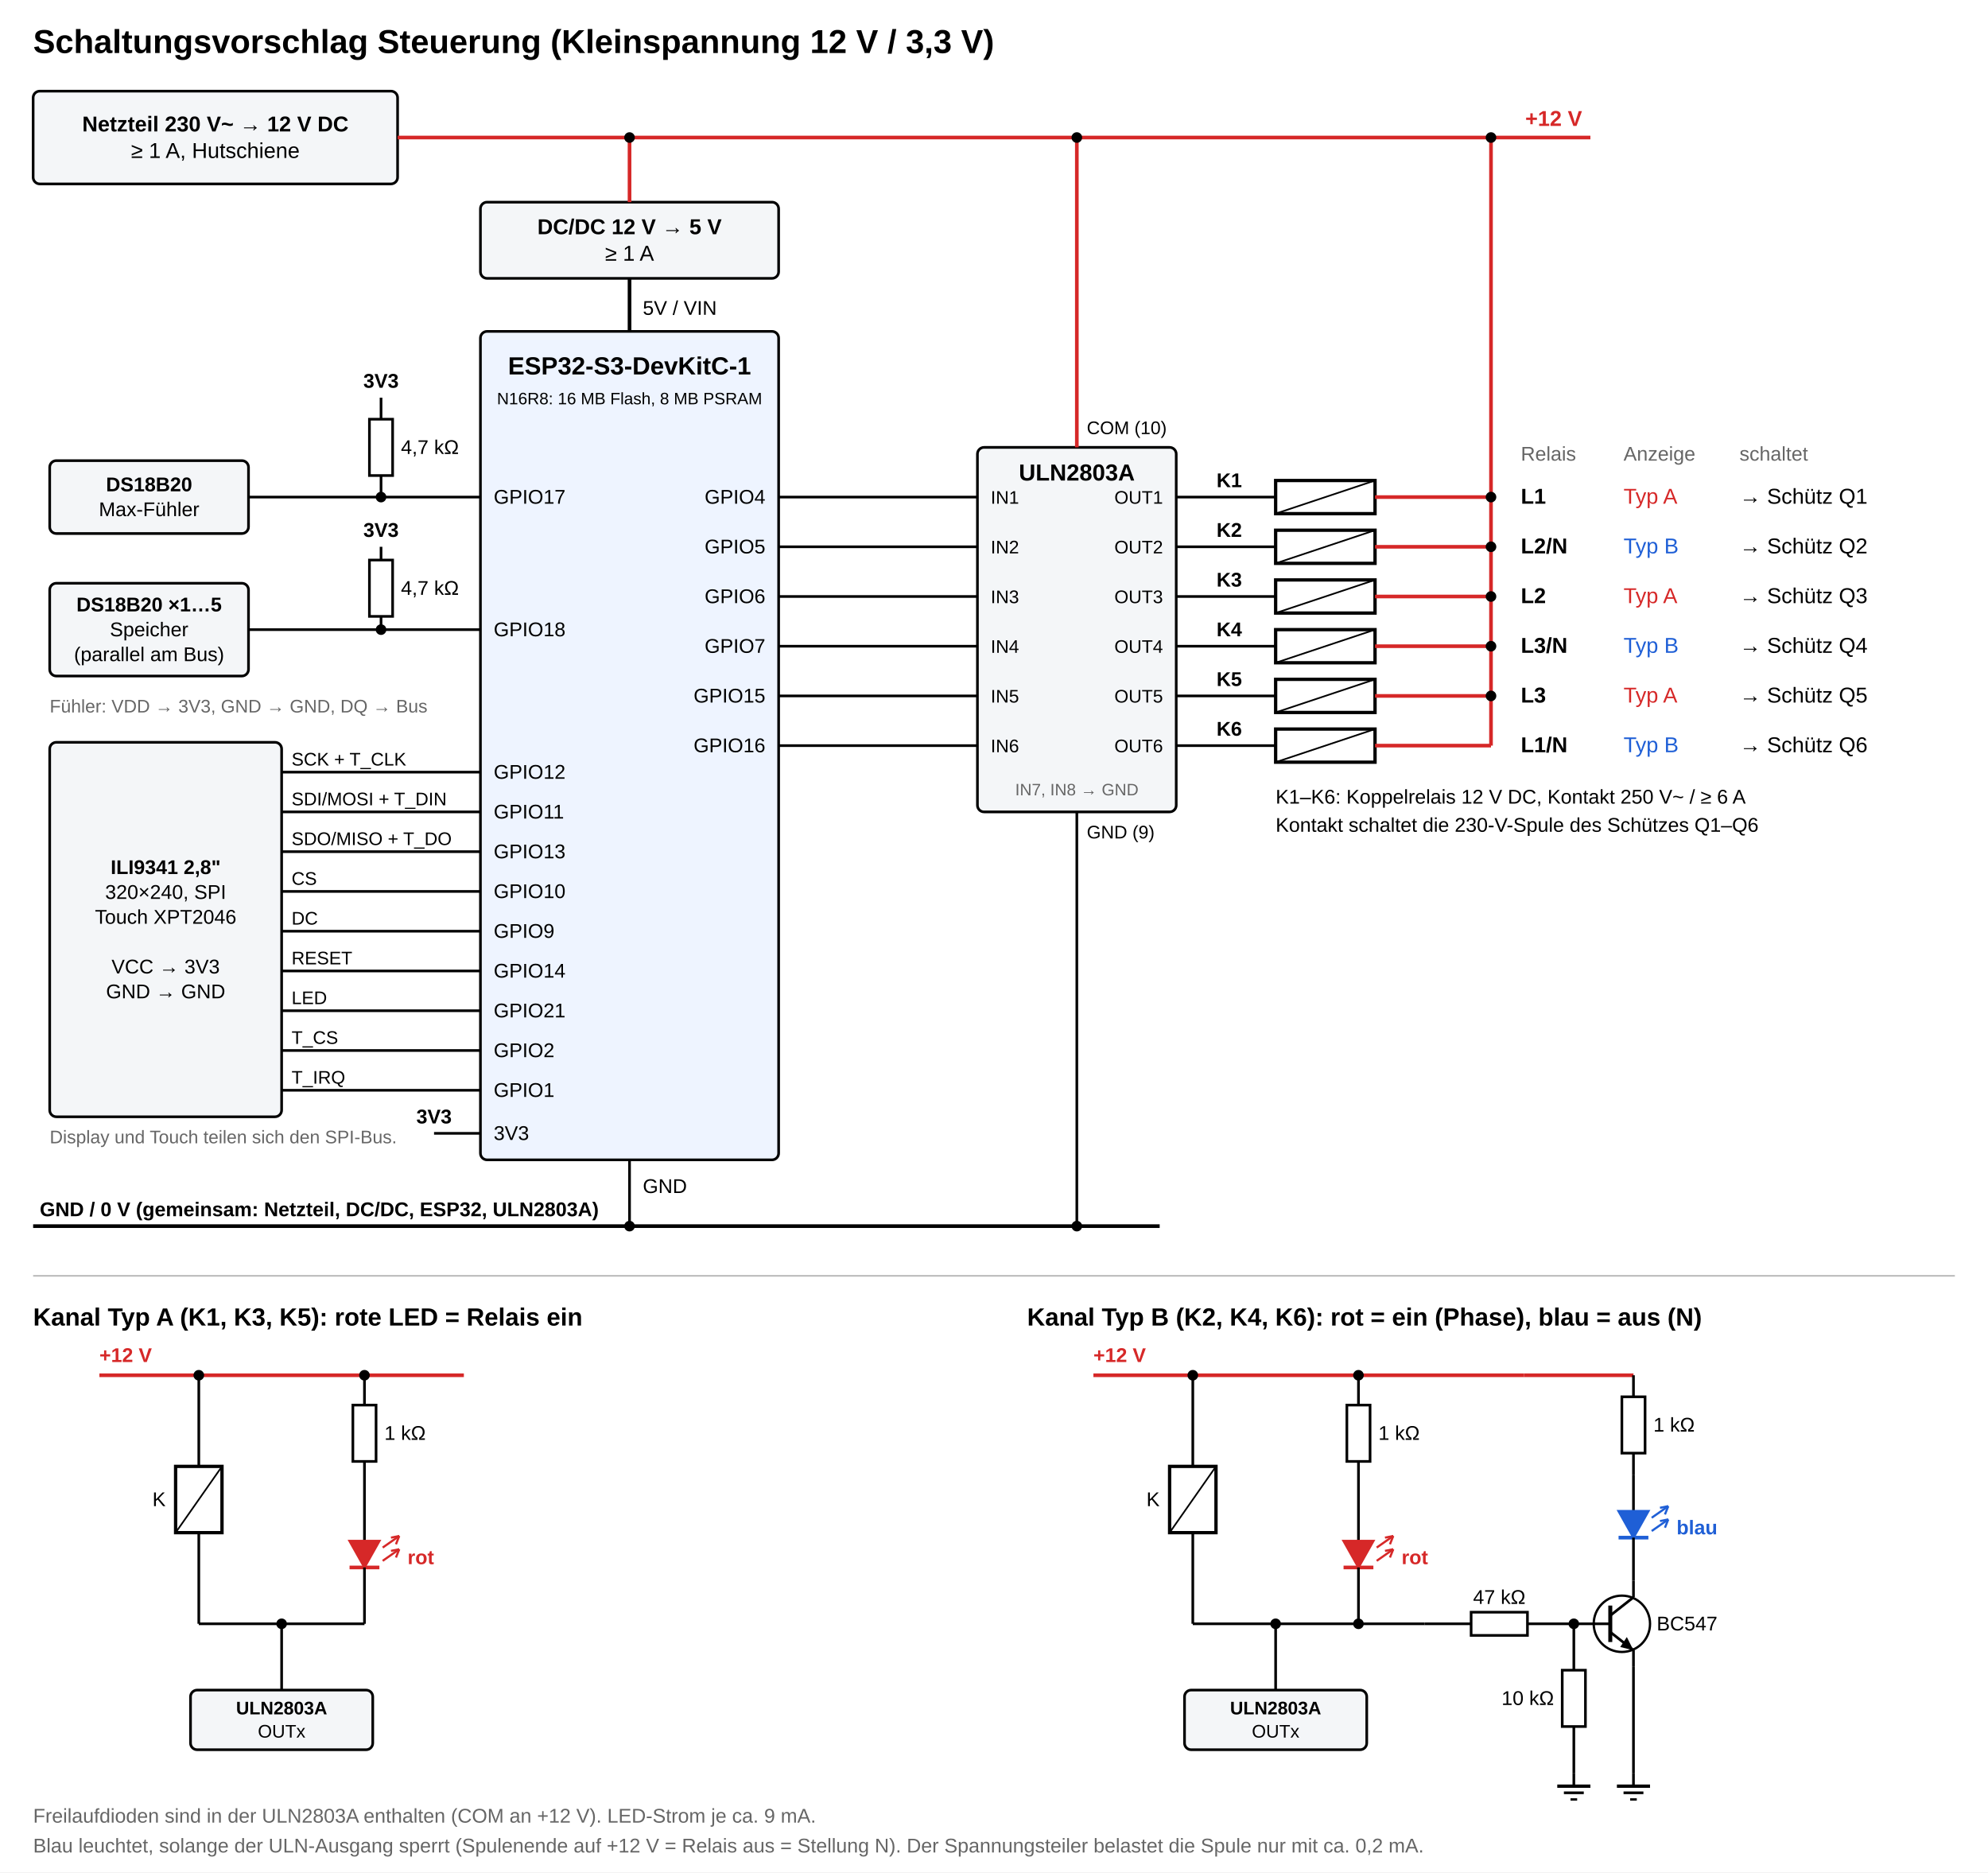
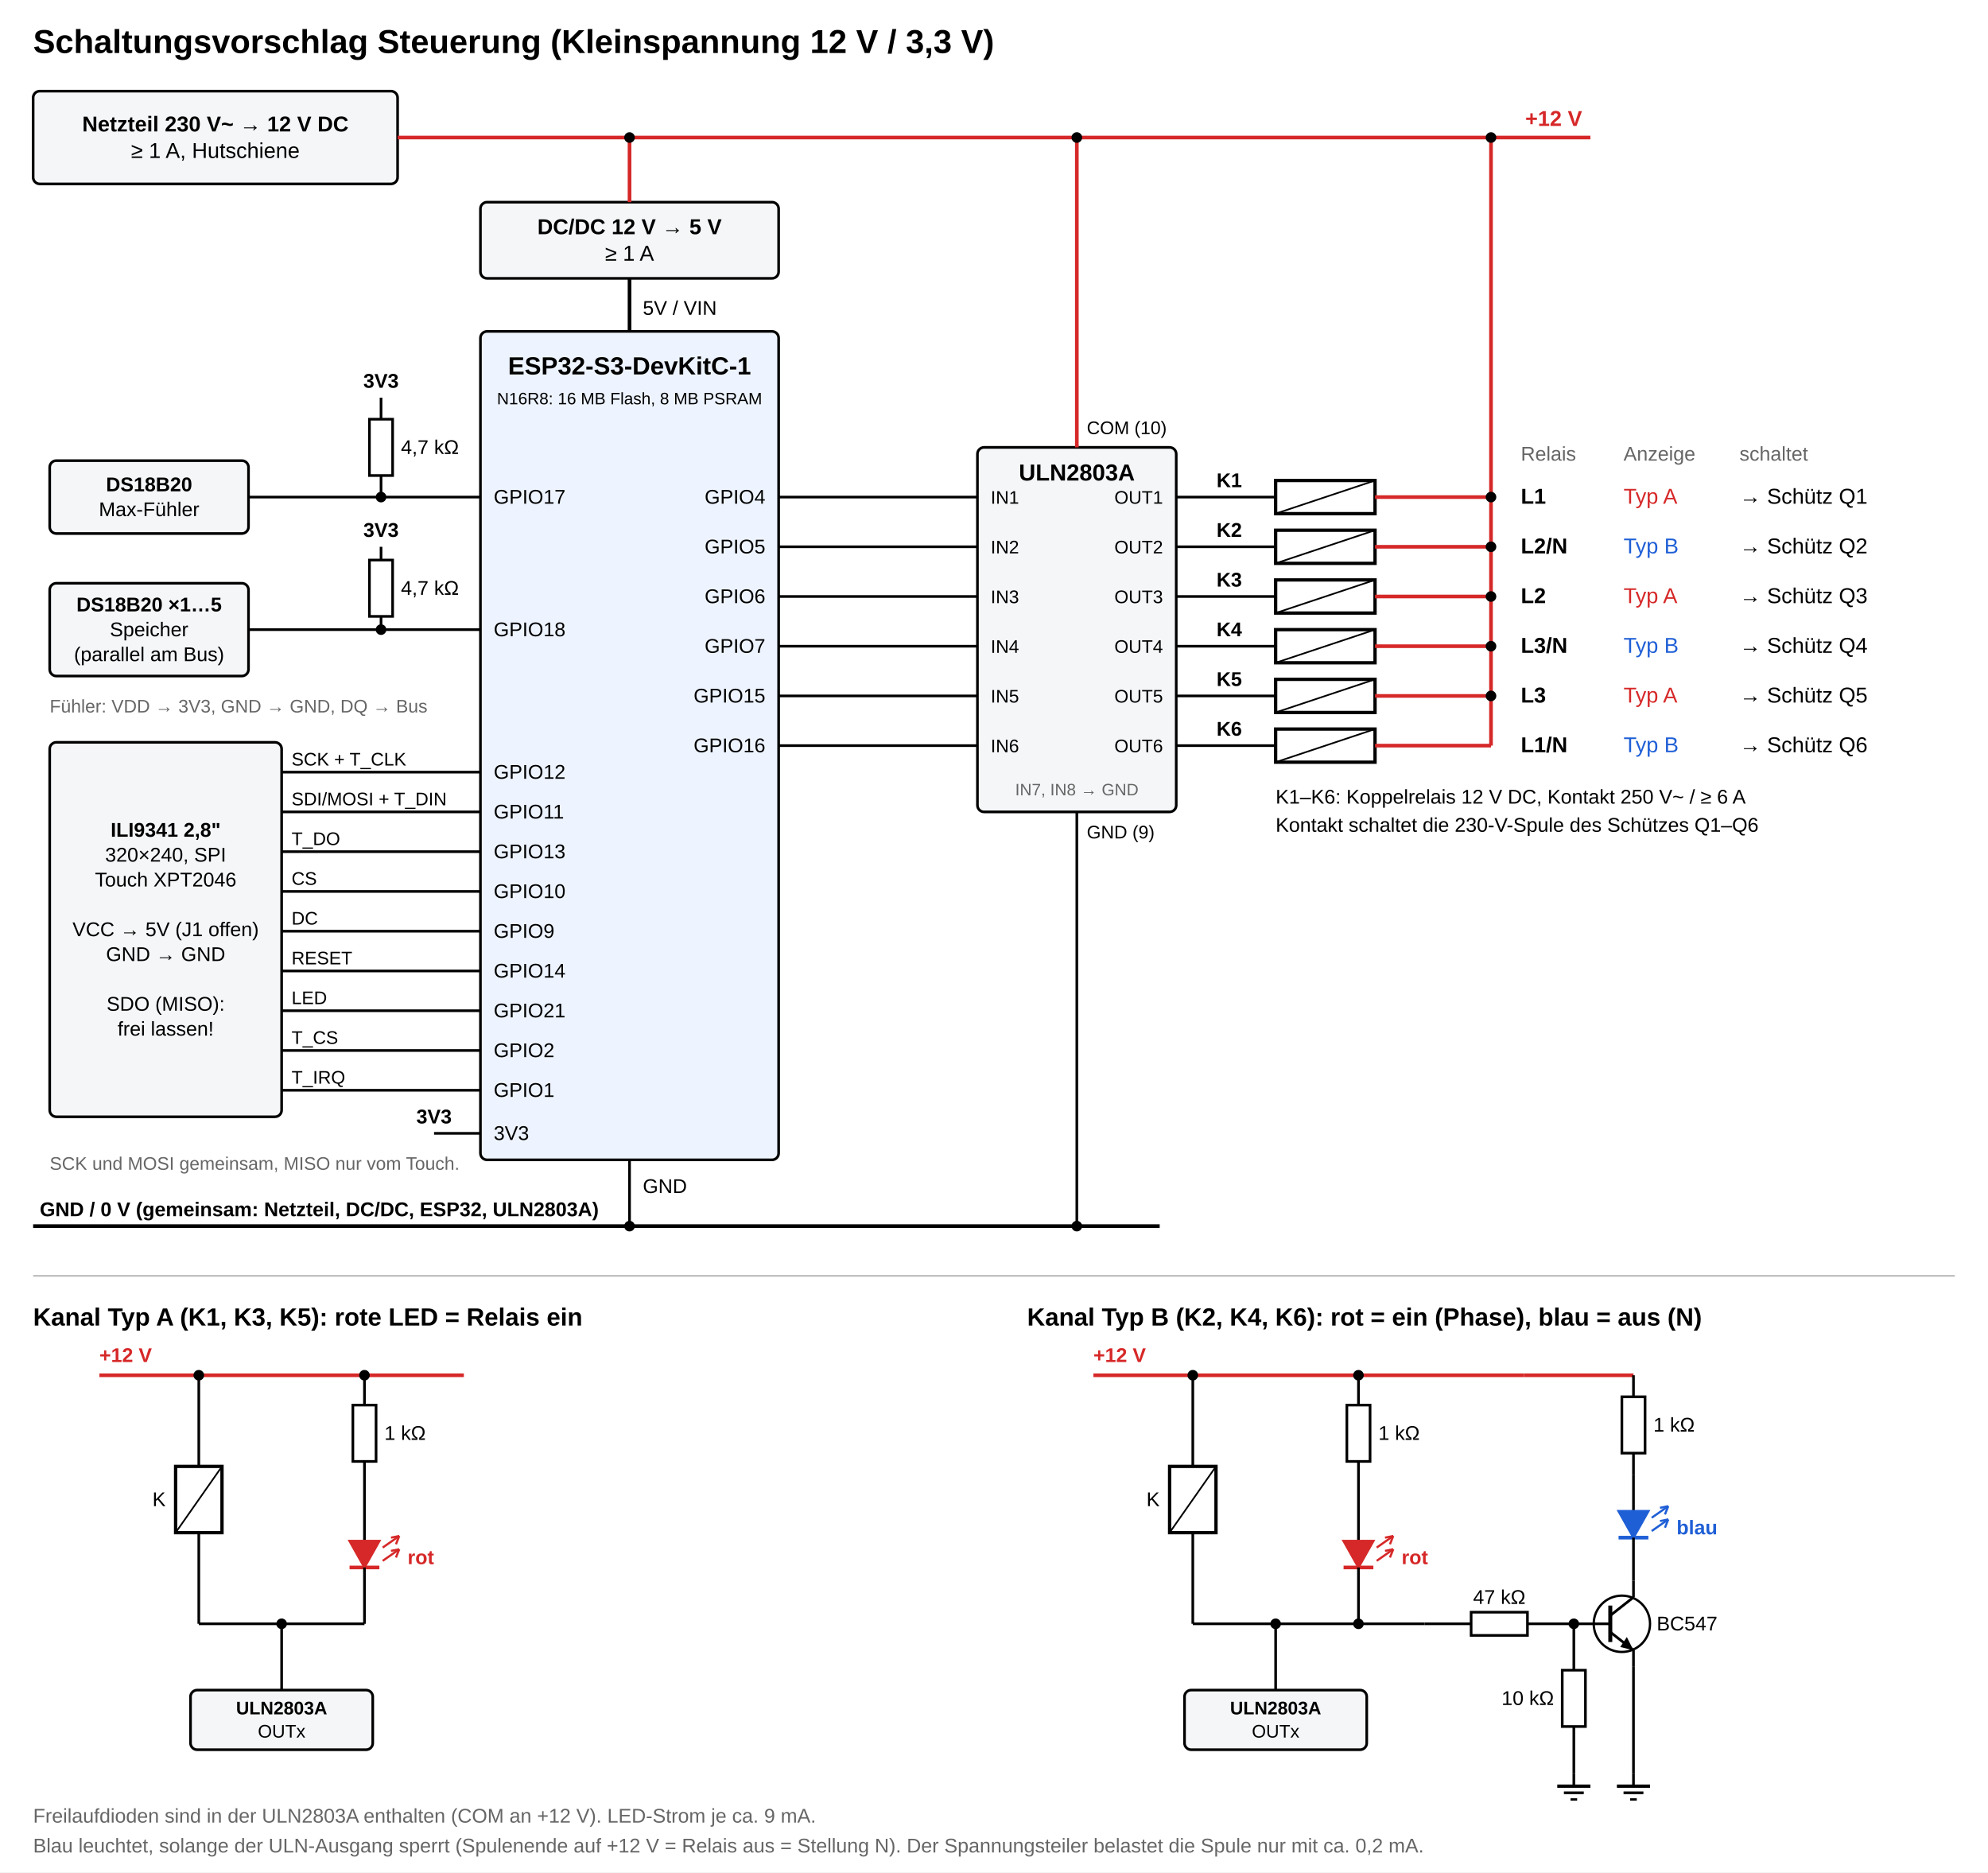
<svg xmlns="http://www.w3.org/2000/svg" viewBox="0 0 1200 1130" width="1200" height="1130" font-family="Arial, Helvetica, sans-serif">
  <rect width="1200" height="1130" fill="#fff" />
  <text x="20" y="32" font-size="20" text-anchor="start" font-weight="bold" fill="#000">Schaltungsvorschlag Steuerung (Kleinspannung 12 V / 3,3 V)</text>
  <rect x="20" y="55" width="220" height="56" rx="4" fill="#f4f6f8" stroke="#000" stroke-width="1.6" />
  <text x="130.0" y="79.333" font-size="13" text-anchor="middle" font-weight="bold" fill="#000">Netzteil 230 V~ → 12 V DC</text>
  <text x="130.0" y="95.333" font-size="13" text-anchor="middle" font-weight="normal" fill="#000">≥ 1 A, Hutschiene</text>
  <polyline points="240,83 960,83" fill="none" stroke="#d62828" stroke-width="2.2" />
  <text x="955" y="76" font-size="13" text-anchor="end" font-weight="bold" fill="#d62828">+12 V</text>
  <rect x="290" y="122" width="180" height="46" rx="4" fill="#f4f6f8" stroke="#000" stroke-width="1.6" />
  <text x="380.0" y="141.333" font-size="13" text-anchor="middle" font-weight="bold" fill="#000">DC/DC 12 V → 5 V</text>
  <text x="380.0" y="157.333" font-size="13" text-anchor="middle" font-weight="normal" fill="#000">≥ 1 A</text>
  <polyline points="380,83 380,122" fill="none" stroke="#d62828" stroke-width="2.2" />
  <circle cx="380" cy="83" r="3.2" fill="#000" />
  <polyline points="380,168 380,200" fill="none" stroke="#000" stroke-width="2.2" />
  <text x="388" y="190" font-size="12" text-anchor="start" font-weight="normal" fill="#000">5V / VIN</text>
  <rect x="290" y="200" width="180" height="500" rx="4" fill="#eef4ff" stroke="#000" stroke-width="1.6" />
  <text x="380.0" y="446.333" font-size="13" text-anchor="middle" font-weight="bold" fill="#000" />
  <text x="380.0" y="462.333" font-size="13" text-anchor="middle" font-weight="normal" fill="#000" />
  <text x="380" y="226" font-size="15" text-anchor="middle" font-weight="bold" fill="#000">ESP32-S3-DevKitC-1</text>
  <text x="380" y="244" font-size="10" text-anchor="middle" font-weight="normal" fill="#000">N16R8: 16 MB Flash, 8 MB PSRAM</text>
  <text x="462" y="304" font-size="12" text-anchor="end" font-weight="normal" fill="#000">GPIO4</text>
  <text x="462" y="334" font-size="12" text-anchor="end" font-weight="normal" fill="#000">GPIO5</text>
  <text x="462" y="364" font-size="12" text-anchor="end" font-weight="normal" fill="#000">GPIO6</text>
  <text x="462" y="394" font-size="12" text-anchor="end" font-weight="normal" fill="#000">GPIO7</text>
  <text x="462" y="424" font-size="12" text-anchor="end" font-weight="normal" fill="#000">GPIO15</text>
  <text x="462" y="454" font-size="12" text-anchor="end" font-weight="normal" fill="#000">GPIO16</text>
  <rect x="590" y="270" width="120" height="220" rx="4" fill="#f4f6f8" stroke="#000" stroke-width="1.6" />
  <text x="650" y="290" font-size="14" text-anchor="middle" font-weight="bold" fill="#000">ULN2803A</text>
  <polyline points="470,300 590,300" fill="none" stroke="#000" stroke-width="1.6" />
  <text x="598" y="304" font-size="11" text-anchor="start" font-weight="normal" fill="#000">IN1</text>
  <text x="702" y="304" font-size="11" text-anchor="end" font-weight="normal" fill="#000">OUT1</text>
  <polyline points="470,330 590,330" fill="none" stroke="#000" stroke-width="1.6" />
  <text x="598" y="334" font-size="11" text-anchor="start" font-weight="normal" fill="#000">IN2</text>
  <text x="702" y="334" font-size="11" text-anchor="end" font-weight="normal" fill="#000">OUT2</text>
  <polyline points="470,360 590,360" fill="none" stroke="#000" stroke-width="1.6" />
  <text x="598" y="364" font-size="11" text-anchor="start" font-weight="normal" fill="#000">IN3</text>
  <text x="702" y="364" font-size="11" text-anchor="end" font-weight="normal" fill="#000">OUT3</text>
  <polyline points="470,390 590,390" fill="none" stroke="#000" stroke-width="1.6" />
  <text x="598" y="394" font-size="11" text-anchor="start" font-weight="normal" fill="#000">IN4</text>
  <text x="702" y="394" font-size="11" text-anchor="end" font-weight="normal" fill="#000">OUT4</text>
  <polyline points="470,420 590,420" fill="none" stroke="#000" stroke-width="1.6" />
  <text x="598" y="424" font-size="11" text-anchor="start" font-weight="normal" fill="#000">IN5</text>
  <text x="702" y="424" font-size="11" text-anchor="end" font-weight="normal" fill="#000">OUT5</text>
  <polyline points="470,450 590,450" fill="none" stroke="#000" stroke-width="1.6" />
  <text x="598" y="454" font-size="11" text-anchor="start" font-weight="normal" fill="#000">IN6</text>
  <text x="702" y="454" font-size="11" text-anchor="end" font-weight="normal" fill="#000">OUT6</text>
  <text x="650" y="480" font-size="10" text-anchor="middle" font-weight="normal" fill="#666">IN7, IN8 → GND</text>
  <polyline points="650,270 650,83" fill="none" stroke="#d62828" stroke-width="2.2" />
  <circle cx="650" cy="83" r="3.2" fill="#000" />
  <text x="656" y="262" font-size="11" text-anchor="start" font-weight="normal" fill="#000">COM (10)</text>
  <polyline points="650,490 650,740" fill="none" stroke="#000" stroke-width="1.6" />
  <text x="656" y="506" font-size="11" text-anchor="start" font-weight="normal" fill="#000">GND (9)</text>
  <polyline points="900,83 900,450" fill="none" stroke="#d62828" stroke-width="2.2" />
  <circle cx="900" cy="83" r="3.2" fill="#000" />
  <polyline points="710,300 770,300" fill="none" stroke="#000" stroke-width="1.6" />
  <rect x="770" y="290" width="60" height="20" rx="0" fill="#fff" stroke="#000" stroke-width="2" />
  <polyline points="770,310 830,290" fill="none" stroke="#000" stroke-width="1" />
  <text x="742" y="294" font-size="12" text-anchor="middle" font-weight="bold" fill="#000">K1</text>
  <polyline points="830,300 900,300" fill="none" stroke="#d62828" stroke-width="2.2" />
  <circle cx="900" cy="300" r="3.2" fill="#000" />
  <text x="918" y="304" font-size="13" text-anchor="start" font-weight="bold" fill="#000">L1</text>
  <text x="980" y="304" font-size="13" text-anchor="start" font-weight="normal" fill="#d62828">Typ A</text>
  <text x="1050" y="304" font-size="13" text-anchor="start" font-weight="normal" fill="#000">→ Schütz Q1</text>
  <polyline points="710,330 770,330" fill="none" stroke="#000" stroke-width="1.6" />
  <rect x="770" y="320" width="60" height="20" rx="0" fill="#fff" stroke="#000" stroke-width="2" />
  <polyline points="770,340 830,320" fill="none" stroke="#000" stroke-width="1" />
  <text x="742" y="324" font-size="12" text-anchor="middle" font-weight="bold" fill="#000">K2</text>
  <polyline points="830,330 900,330" fill="none" stroke="#d62828" stroke-width="2.2" />
  <circle cx="900" cy="330" r="3.2" fill="#000" />
  <text x="918" y="334" font-size="13" text-anchor="start" font-weight="bold" fill="#000">L2/N</text>
  <text x="980" y="334" font-size="13" text-anchor="start" font-weight="normal" fill="#1f5fd6">Typ B</text>
  <text x="1050" y="334" font-size="13" text-anchor="start" font-weight="normal" fill="#000">→ Schütz Q2</text>
  <polyline points="710,360 770,360" fill="none" stroke="#000" stroke-width="1.6" />
  <rect x="770" y="350" width="60" height="20" rx="0" fill="#fff" stroke="#000" stroke-width="2" />
  <polyline points="770,370 830,350" fill="none" stroke="#000" stroke-width="1" />
  <text x="742" y="354" font-size="12" text-anchor="middle" font-weight="bold" fill="#000">K3</text>
  <polyline points="830,360 900,360" fill="none" stroke="#d62828" stroke-width="2.2" />
  <circle cx="900" cy="360" r="3.2" fill="#000" />
  <text x="918" y="364" font-size="13" text-anchor="start" font-weight="bold" fill="#000">L2</text>
  <text x="980" y="364" font-size="13" text-anchor="start" font-weight="normal" fill="#d62828">Typ A</text>
  <text x="1050" y="364" font-size="13" text-anchor="start" font-weight="normal" fill="#000">→ Schütz Q3</text>
  <polyline points="710,390 770,390" fill="none" stroke="#000" stroke-width="1.6" />
  <rect x="770" y="380" width="60" height="20" rx="0" fill="#fff" stroke="#000" stroke-width="2" />
  <polyline points="770,400 830,380" fill="none" stroke="#000" stroke-width="1" />
  <text x="742" y="384" font-size="12" text-anchor="middle" font-weight="bold" fill="#000">K4</text>
  <polyline points="830,390 900,390" fill="none" stroke="#d62828" stroke-width="2.2" />
  <circle cx="900" cy="390" r="3.2" fill="#000" />
  <text x="918" y="394" font-size="13" text-anchor="start" font-weight="bold" fill="#000">L3/N</text>
  <text x="980" y="394" font-size="13" text-anchor="start" font-weight="normal" fill="#1f5fd6">Typ B</text>
  <text x="1050" y="394" font-size="13" text-anchor="start" font-weight="normal" fill="#000">→ Schütz Q4</text>
  <polyline points="710,420 770,420" fill="none" stroke="#000" stroke-width="1.6" />
  <rect x="770" y="410" width="60" height="20" rx="0" fill="#fff" stroke="#000" stroke-width="2" />
  <polyline points="770,430 830,410" fill="none" stroke="#000" stroke-width="1" />
  <text x="742" y="414" font-size="12" text-anchor="middle" font-weight="bold" fill="#000">K5</text>
  <polyline points="830,420 900,420" fill="none" stroke="#d62828" stroke-width="2.2" />
  <circle cx="900" cy="420" r="3.2" fill="#000" />
  <text x="918" y="424" font-size="13" text-anchor="start" font-weight="bold" fill="#000">L3</text>
  <text x="980" y="424" font-size="13" text-anchor="start" font-weight="normal" fill="#d62828">Typ A</text>
  <text x="1050" y="424" font-size="13" text-anchor="start" font-weight="normal" fill="#000">→ Schütz Q5</text>
  <polyline points="710,450 770,450" fill="none" stroke="#000" stroke-width="1.6" />
  <rect x="770" y="440" width="60" height="20" rx="0" fill="#fff" stroke="#000" stroke-width="2" />
  <polyline points="770,460 830,440" fill="none" stroke="#000" stroke-width="1" />
  <text x="742" y="444" font-size="12" text-anchor="middle" font-weight="bold" fill="#000">K6</text>
  <polyline points="830,450 900,450" fill="none" stroke="#d62828" stroke-width="2.2" />
  <text x="918" y="454" font-size="13" text-anchor="start" font-weight="bold" fill="#000">L1/N</text>
  <text x="980" y="454" font-size="13" text-anchor="start" font-weight="normal" fill="#1f5fd6">Typ B</text>
  <text x="1050" y="454" font-size="13" text-anchor="start" font-weight="normal" fill="#000">→ Schütz Q6</text>
  <text x="918" y="278" font-size="12" text-anchor="start" font-weight="normal" fill="#666">Relais</text>
  <text x="980" y="278" font-size="12" text-anchor="start" font-weight="normal" fill="#666">Anzeige</text>
  <text x="1050" y="278" font-size="12" text-anchor="start" font-weight="normal" fill="#666">schaltet</text>
  <text x="770" y="485" font-size="12" text-anchor="start" font-weight="normal" fill="#000">K1–K6: Koppelrelais 12 V DC, Kontakt 250 V~ / ≥ 6 A</text>
  <text x="770" y="502" font-size="12" text-anchor="start" font-weight="normal" fill="#000">Kontakt schaltet die 230-V-Spule des Schützes Q1–Q6</text>
  <rect x="30" y="278" width="120" height="44" rx="4" fill="#f4f6f8" stroke="#000" stroke-width="1.6" />
  <text x="90.0" y="296.5" font-size="12" text-anchor="middle" font-weight="bold" fill="#000">DS18B20</text>
  <text x="90.0" y="311.5" font-size="12" text-anchor="middle" font-weight="normal" fill="#000">Max-Fühler</text>
  <polyline points="150,300 290,300" fill="none" stroke="#000" stroke-width="1.6" />
  <polyline points="230,240 230,253.0" fill="none" stroke="#000" stroke-width="1.6" />
  <rect x="223" y="253.0" width="14" height="34" rx="0" fill="#fff" stroke="#000" stroke-width="1.6" />
  <polyline points="230,287.0 230,300" fill="none" stroke="#000" stroke-width="1.6" />
  <text x="242" y="274.0" font-size="12" text-anchor="start" font-weight="normal" fill="#000">4,7 kΩ</text>
  <text x="230" y="234" font-size="12" text-anchor="middle" font-weight="bold" fill="#000">3V3</text>
  <circle cx="230" cy="300" r="3.2" fill="#000" />
  <text x="298" y="304" font-size="12" text-anchor="start" font-weight="normal" fill="#000">GPIO17</text>
  <rect x="30" y="352" width="120" height="56" rx="4" fill="#f4f6f8" stroke="#000" stroke-width="1.6" />
  <text x="90.0" y="369.0" font-size="12" text-anchor="middle" font-weight="bold" fill="#000">DS18B20 ×1…5</text>
  <text x="90.0" y="384.0" font-size="12" text-anchor="middle" font-weight="normal" fill="#000">Speicher</text>
  <text x="90.0" y="399.0" font-size="12" text-anchor="middle" font-weight="normal" fill="#000">(parallel am Bus)</text>
  <polyline points="150,380 290,380" fill="none" stroke="#000" stroke-width="1.6" />
  <polyline points="230,330 230,338.0" fill="none" stroke="#000" stroke-width="1.6" />
  <rect x="223" y="338.0" width="14" height="34" rx="0" fill="#fff" stroke="#000" stroke-width="1.6" />
  <polyline points="230,372.0 230,380" fill="none" stroke="#000" stroke-width="1.6" />
  <text x="242" y="359.0" font-size="12" text-anchor="start" font-weight="normal" fill="#000">4,7 kΩ</text>
  <text x="230" y="324" font-size="12" text-anchor="middle" font-weight="bold" fill="#000">3V3</text>
  <circle cx="230" cy="380" r="3.2" fill="#000" />
  <text x="298" y="384" font-size="12" text-anchor="start" font-weight="normal" fill="#000">GPIO18</text>
  <text x="30" y="430" font-size="11" text-anchor="start" font-weight="normal" fill="#666">Fühler: VDD → 3V3, GND → GND, DQ → Bus</text>
  <rect x="30" y="448" width="140" height="226" rx="4" fill="#f4f6f8" stroke="#000" stroke-width="1.6" />
-   <text x="100.0" y="527.5" font-size="12" text-anchor="middle" font-weight="bold" fill="#000">ILI9341 2,8"</text>
-   <text x="100.0" y="542.5" font-size="12" text-anchor="middle" font-weight="normal" fill="#000">320×240, SPI</text>
-   <text x="100.0" y="557.5" font-size="12" text-anchor="middle" font-weight="normal" fill="#000">Touch XPT2046</text>
-   <text x="100.0" y="572.5" font-size="12" text-anchor="middle" font-weight="normal" fill="#000" />
-   <text x="100.0" y="587.5" font-size="12" text-anchor="middle" font-weight="normal" fill="#000">VCC → 3V3</text>
-   <text x="100.0" y="602.5" font-size="12" text-anchor="middle" font-weight="normal" fill="#000">GND → GND</text>
+   <text x="100.0" y="505.0" font-size="12" text-anchor="middle" font-weight="bold" fill="#000">ILI9341 2,8"</text>
+   <text x="100.0" y="520.0" font-size="12" text-anchor="middle" font-weight="normal" fill="#000">320×240, SPI</text>
+   <text x="100.0" y="535.0" font-size="12" text-anchor="middle" font-weight="normal" fill="#000">Touch XPT2046</text>
+   <text x="100.0" y="550.0" font-size="12" text-anchor="middle" font-weight="normal" fill="#000" />
+   <text x="100.0" y="565.0" font-size="12" text-anchor="middle" font-weight="normal" fill="#000">VCC → 5V (J1 offen)</text>
+   <text x="100.0" y="580.0" font-size="12" text-anchor="middle" font-weight="normal" fill="#000">GND → GND</text>
+   <text x="100.0" y="595.0" font-size="12" text-anchor="middle" font-weight="normal" fill="#000" />
+   <text x="100.0" y="610.0" font-size="12" text-anchor="middle" font-weight="normal" fill="#000">SDO (MISO):</text>
+   <text x="100.0" y="625.0" font-size="12" text-anchor="middle" font-weight="normal" fill="#000">frei lassen!</text>
  <polyline points="170,466 290,466" fill="none" stroke="#000" stroke-width="1.6" />
  <text x="176" y="462" font-size="11" text-anchor="start" font-weight="normal" fill="#000">SCK + T_CLK</text>
  <text x="298" y="470" font-size="12" text-anchor="start" font-weight="normal" fill="#000">GPIO12</text>
  <polyline points="170,490 290,490" fill="none" stroke="#000" stroke-width="1.6" />
  <text x="176" y="486" font-size="11" text-anchor="start" font-weight="normal" fill="#000">SDI/MOSI + T_DIN</text>
  <text x="298" y="494" font-size="12" text-anchor="start" font-weight="normal" fill="#000">GPIO11</text>
  <polyline points="170,514 290,514" fill="none" stroke="#000" stroke-width="1.6" />
-   <text x="176" y="510" font-size="11" text-anchor="start" font-weight="normal" fill="#000">SDO/MISO + T_DO</text>
+   <text x="176" y="510" font-size="11" text-anchor="start" font-weight="normal" fill="#000">T_DO</text>
  <text x="298" y="518" font-size="12" text-anchor="start" font-weight="normal" fill="#000">GPIO13</text>
  <polyline points="170,538 290,538" fill="none" stroke="#000" stroke-width="1.6" />
  <text x="176" y="534" font-size="11" text-anchor="start" font-weight="normal" fill="#000">CS</text>
  <text x="298" y="542" font-size="12" text-anchor="start" font-weight="normal" fill="#000">GPIO10</text>
  <polyline points="170,562 290,562" fill="none" stroke="#000" stroke-width="1.6" />
  <text x="176" y="558" font-size="11" text-anchor="start" font-weight="normal" fill="#000">DC</text>
  <text x="298" y="566" font-size="12" text-anchor="start" font-weight="normal" fill="#000">GPIO9</text>
  <polyline points="170,586 290,586" fill="none" stroke="#000" stroke-width="1.6" />
  <text x="176" y="582" font-size="11" text-anchor="start" font-weight="normal" fill="#000">RESET</text>
  <text x="298" y="590" font-size="12" text-anchor="start" font-weight="normal" fill="#000">GPIO14</text>
  <polyline points="170,610 290,610" fill="none" stroke="#000" stroke-width="1.6" />
  <text x="176" y="606" font-size="11" text-anchor="start" font-weight="normal" fill="#000">LED</text>
  <text x="298" y="614" font-size="12" text-anchor="start" font-weight="normal" fill="#000">GPIO21</text>
  <polyline points="170,634 290,634" fill="none" stroke="#000" stroke-width="1.6" />
  <text x="176" y="630" font-size="11" text-anchor="start" font-weight="normal" fill="#000">T_CS</text>
  <text x="298" y="638" font-size="12" text-anchor="start" font-weight="normal" fill="#000">GPIO2</text>
  <polyline points="170,658 290,658" fill="none" stroke="#000" stroke-width="1.6" />
  <text x="176" y="654" font-size="11" text-anchor="start" font-weight="normal" fill="#000">T_IRQ</text>
  <text x="298" y="662" font-size="12" text-anchor="start" font-weight="normal" fill="#000">GPIO1</text>
-   <text x="30" y="690" font-size="11" text-anchor="start" font-weight="normal" fill="#666">Display und Touch teilen sich den SPI-Bus.</text>
+   <text x="30" y="706" font-size="11" text-anchor="start" font-weight="normal" fill="#666">SCK und MOSI gemeinsam, MISO nur vom Touch.</text>
  <text x="298" y="688" font-size="12" text-anchor="start" font-weight="normal" fill="#000">3V3</text>
  <polyline points="290,684 262,684" fill="none" stroke="#000" stroke-width="1.6" />
  <text x="262" y="678" font-size="12" text-anchor="middle" font-weight="bold" fill="#000">3V3</text>
  <polyline points="380,700 380,740" fill="none" stroke="#000" stroke-width="1.6" />
  <text x="388" y="720" font-size="12" text-anchor="start" font-weight="normal" fill="#000">GND</text>
  <polyline points="20,740 700,740" fill="none" stroke="#000" stroke-width="2.2" />
  <circle cx="380" cy="740" r="3.2" fill="#000" />
  <circle cx="650" cy="740" r="3.2" fill="#000" />
  <text x="24" y="734" font-size="12" text-anchor="start" font-weight="bold" fill="#000">GND / 0 V (gemeinsam: Netzteil, DC/DC, ESP32, ULN2803A)</text>
  <polyline points="20,770 1180,770" fill="none" stroke="#bbb" stroke-width="1" />
  <text x="20" y="800" font-size="15" text-anchor="start" font-weight="bold" fill="#000">Kanal Typ A (K1, K3, K5): rote LED = Relais ein</text>
  <text x="620" y="800" font-size="15" text-anchor="start" font-weight="bold" fill="#000">Kanal Typ B (K2, K4, K6): rot = ein (Phase), blau = aus (N)</text>
  <polyline points="60,830 280,830" fill="none" stroke="#d62828" stroke-width="2.2" />
  <text x="60" y="822" font-size="12" text-anchor="start" font-weight="bold" fill="#d62828">+12 V</text>
  <circle cx="120" cy="830" r="3.2" fill="#000" />
  <polyline points="120,830 120,885.0" fill="none" stroke="#000" stroke-width="1.6" />
  <rect x="106" y="885.0" width="28" height="40" rx="0" fill="#fff" stroke="#000" stroke-width="2" />
  <polyline points="106,925.0 134,885.0" fill="none" stroke="#000" stroke-width="1" />
  <polyline points="120,925.0 120,980" fill="none" stroke="#000" stroke-width="1.6" />
  <text x="100" y="909.0" font-size="12" text-anchor="end" font-weight="normal" fill="#000">K</text>
  <circle cx="220" cy="830" r="3.2" fill="#000" />
  <polyline points="220,830 220,848.0" fill="none" stroke="#000" stroke-width="1.6" />
  <rect x="213" y="848.0" width="14" height="34" rx="0" fill="#fff" stroke="#000" stroke-width="1.6" />
  <polyline points="220,882.0 220,900" fill="none" stroke="#000" stroke-width="1.6" />
  <text x="232" y="869.0" font-size="12" text-anchor="start" font-weight="normal" fill="#000">1 kΩ</text>
  <polyline points="220,900 220,930.0" fill="none" stroke="#000" stroke-width="1.6" />
  <polygon points="211,930.0 229,930.0 220,946.0" fill="#d62828" stroke="#d62828" stroke-width="1.4" />
  <polyline points="211,946.0 229,946.0" fill="none" stroke="#d62828" stroke-width="2.2" />
  <polyline points="220,946.0 220,980" fill="none" stroke="#000" stroke-width="1.6" />
  <polyline points="231,934.0 241,927.0" fill="none" stroke="#d62828" stroke-width="1.3" />
  <polyline points="241,927.0 236,928.0" fill="none" stroke="#d62828" stroke-width="1.3" />
  <polyline points="241,927.0 239,932.0" fill="none" stroke="#d62828" stroke-width="1.3" />
  <polyline points="231,942.0 241,935.0" fill="none" stroke="#d62828" stroke-width="1.3" />
  <polyline points="241,935.0 236,936.0" fill="none" stroke="#d62828" stroke-width="1.3" />
  <polyline points="241,935.0 239,940.0" fill="none" stroke="#d62828" stroke-width="1.3" />
  <text x="246" y="944.0" font-size="12" text-anchor="start" font-weight="bold" fill="#d62828">rot</text>
  <polyline points="120,980 220,980" fill="none" stroke="#000" stroke-width="1.6" />
  <circle cx="170" cy="980" r="3.2" fill="#000" />
  <polyline points="170,980 170,1020" fill="none" stroke="#000" stroke-width="1.6" />
  <rect x="115" y="1020" width="110" height="36" rx="4" fill="#f4f6f8" stroke="#000" stroke-width="1.6" />
  <text x="170.0" y="1034.667" font-size="11" text-anchor="middle" font-weight="bold" fill="#000">ULN2803A</text>
  <text x="170.0" y="1048.667" font-size="11" text-anchor="middle" font-weight="normal" fill="#000">OUTx</text>
  <polyline points="660,830 920,830" fill="none" stroke="#d62828" stroke-width="2.2" />
  <text x="660" y="822" font-size="12" text-anchor="start" font-weight="bold" fill="#d62828">+12 V</text>
  <circle cx="720" cy="830" r="3.2" fill="#000" />
  <polyline points="720,830 720,885.0" fill="none" stroke="#000" stroke-width="1.6" />
  <rect x="706" y="885.0" width="28" height="40" rx="0" fill="#fff" stroke="#000" stroke-width="2" />
  <polyline points="706,925.0 734,885.0" fill="none" stroke="#000" stroke-width="1" />
  <polyline points="720,925.0 720,980" fill="none" stroke="#000" stroke-width="1.6" />
  <text x="700" y="909.0" font-size="12" text-anchor="end" font-weight="normal" fill="#000">K</text>
  <circle cx="820" cy="830" r="3.2" fill="#000" />
  <polyline points="820,830 820,848.0" fill="none" stroke="#000" stroke-width="1.6" />
  <rect x="813" y="848.0" width="14" height="34" rx="0" fill="#fff" stroke="#000" stroke-width="1.6" />
  <polyline points="820,882.0 820,900" fill="none" stroke="#000" stroke-width="1.6" />
  <text x="832" y="869.0" font-size="12" text-anchor="start" font-weight="normal" fill="#000">1 kΩ</text>
  <polyline points="820,900 820,930.0" fill="none" stroke="#000" stroke-width="1.6" />
  <polygon points="811,930.0 829,930.0 820,946.0" fill="#d62828" stroke="#d62828" stroke-width="1.4" />
  <polyline points="811,946.0 829,946.0" fill="none" stroke="#d62828" stroke-width="2.2" />
  <polyline points="820,946.0 820,980" fill="none" stroke="#000" stroke-width="1.6" />
  <polyline points="831,934.0 841,927.0" fill="none" stroke="#d62828" stroke-width="1.3" />
  <polyline points="841,927.0 836,928.0" fill="none" stroke="#d62828" stroke-width="1.3" />
  <polyline points="841,927.0 839,932.0" fill="none" stroke="#d62828" stroke-width="1.3" />
  <polyline points="831,942.0 841,935.0" fill="none" stroke="#d62828" stroke-width="1.3" />
  <polyline points="841,935.0 836,936.0" fill="none" stroke="#d62828" stroke-width="1.3" />
  <polyline points="841,935.0 839,940.0" fill="none" stroke="#d62828" stroke-width="1.3" />
  <text x="846" y="944.0" font-size="12" text-anchor="start" font-weight="bold" fill="#d62828">rot</text>
  <polyline points="720,980 820,980" fill="none" stroke="#000" stroke-width="1.6" />
  <circle cx="770" cy="980" r="3.2" fill="#000" />
  <polyline points="770,980 770,1020" fill="none" stroke="#000" stroke-width="1.6" />
  <rect x="715" y="1020" width="110" height="36" rx="4" fill="#f4f6f8" stroke="#000" stroke-width="1.6" />
  <text x="770.0" y="1034.667" font-size="11" text-anchor="middle" font-weight="bold" fill="#000">ULN2803A</text>
  <text x="770.0" y="1048.667" font-size="11" text-anchor="middle" font-weight="normal" fill="#000">OUTx</text>
  <polyline points="820,980 860,980" fill="none" stroke="#000" stroke-width="1.6" />
  <circle cx="820" cy="980" r="3.2" fill="#000" />
  <polyline points="860,980 888.0,980" fill="none" stroke="#000" stroke-width="1.6" />
  <rect x="888.0" y="973" width="34" height="14" rx="0" fill="#fff" stroke="#000" stroke-width="1.6" />
  <polyline points="922.0,980 950,980" fill="none" stroke="#000" stroke-width="1.6" />
  <text x="905.0" y="968" font-size="12" text-anchor="middle" font-weight="normal" fill="#000">47 kΩ</text>
  <circle cx="950" cy="980" r="3.2" fill="#000" />
  <polyline points="950,980 950,1008.0" fill="none" stroke="#000" stroke-width="1.6" />
  <rect x="943" y="1008.0" width="14" height="34" rx="0" fill="#fff" stroke="#000" stroke-width="1.6" />
  <polyline points="950,1042.0 950,1070" fill="none" stroke="#000" stroke-width="1.6" />
  <text x="938" y="1029.0" font-size="12" text-anchor="end" font-weight="normal" fill="#000">10 kΩ</text>
  <polyline points="950,1070 950,1078" fill="none" stroke="#000" stroke-width="1.6" />
  <polyline points="940,1078 960,1078" fill="none" stroke="#000" stroke-width="2" />
  <polyline points="944,1082 956,1082" fill="none" stroke="#000" stroke-width="1.6" />
  <polyline points="948,1086 952,1086" fill="none" stroke="#000" stroke-width="1.4" />
  <circle cx="979" cy="980" r="17" fill="none" stroke="#000" stroke-width="1.4" />
  <polyline points="950,980 972,980" fill="none" stroke="#000" stroke-width="1.6" />
  <polyline points="972,969 972,991" fill="none" stroke="#000" stroke-width="2.4" />
  <polyline points="972,975 986,964" fill="none" stroke="#000" stroke-width="1.6" />
  <polyline points="986,964 986,954" fill="none" stroke="#000" stroke-width="1.6" />
  <polyline points="972,985 986,996" fill="none" stroke="#000" stroke-width="1.6" />
  <polyline points="986,996 986,1006" fill="none" stroke="#000" stroke-width="1.6" />
  <polygon points="986,996 978,994 982,988" fill="#000" />
  <text x="1000" y="984" font-size="12" text-anchor="start" font-weight="normal" fill="#000">BC547</text>
  <polyline points="920,830 986,830" fill="none" stroke="#d62828" stroke-width="2.2" />
  <polyline points="986,830 986,843.0" fill="none" stroke="#000" stroke-width="1.6" />
  <rect x="979" y="843.0" width="14" height="34" rx="0" fill="#fff" stroke="#000" stroke-width="1.6" />
  <polyline points="986,877.0 986,890" fill="none" stroke="#000" stroke-width="1.6" />
  <text x="998" y="864.0" font-size="12" text-anchor="start" font-weight="normal" fill="#000">1 kΩ</text>
  <polyline points="986,890 986,912.0" fill="none" stroke="#000" stroke-width="1.6" />
  <polygon points="977,912.0 995,912.0 986,928.0" fill="#1f5fd6" stroke="#1f5fd6" stroke-width="1.4" />
  <polyline points="977,928.0 995,928.0" fill="none" stroke="#1f5fd6" stroke-width="2.2" />
  <polyline points="986,928.0 986,954" fill="none" stroke="#000" stroke-width="1.6" />
  <polyline points="997,916.0 1007,909.0" fill="none" stroke="#1f5fd6" stroke-width="1.3" />
  <polyline points="1007,909.0 1002,910.0" fill="none" stroke="#1f5fd6" stroke-width="1.3" />
  <polyline points="1007,909.0 1005,914.0" fill="none" stroke="#1f5fd6" stroke-width="1.3" />
  <polyline points="997,924.0 1007,917.0" fill="none" stroke="#1f5fd6" stroke-width="1.3" />
  <polyline points="1007,917.0 1002,918.0" fill="none" stroke="#1f5fd6" stroke-width="1.3" />
  <polyline points="1007,917.0 1005,922.0" fill="none" stroke="#1f5fd6" stroke-width="1.3" />
  <text x="1012" y="926.0" font-size="12" text-anchor="start" font-weight="bold" fill="#1f5fd6">blau</text>
  <polyline points="986,1006 986,1070" fill="none" stroke="#000" stroke-width="1.6" />
  <polyline points="986,1070 986,1078" fill="none" stroke="#000" stroke-width="1.6" />
  <polyline points="976,1078 996,1078" fill="none" stroke="#000" stroke-width="2" />
  <polyline points="980,1082 992,1082" fill="none" stroke="#000" stroke-width="1.6" />
  <polyline points="984,1086 988,1086" fill="none" stroke="#000" stroke-width="1.4" />
  <text x="20" y="1100" font-size="12" text-anchor="start" font-weight="normal" fill="#666">Freilaufdioden sind in der ULN2803A enthalten (COM an +12 V). LED-Strom je ca. 9 mA.</text>
  <text x="20" y="1118" font-size="12" text-anchor="start" font-weight="normal" fill="#666">Blau leuchtet, solange der ULN-Ausgang sperrt (Spulenende auf +12 V = Relais aus = Stellung N). Der Spannungsteiler belastet die Spule nur mit ca. 0,2 mA.</text>
</svg>
